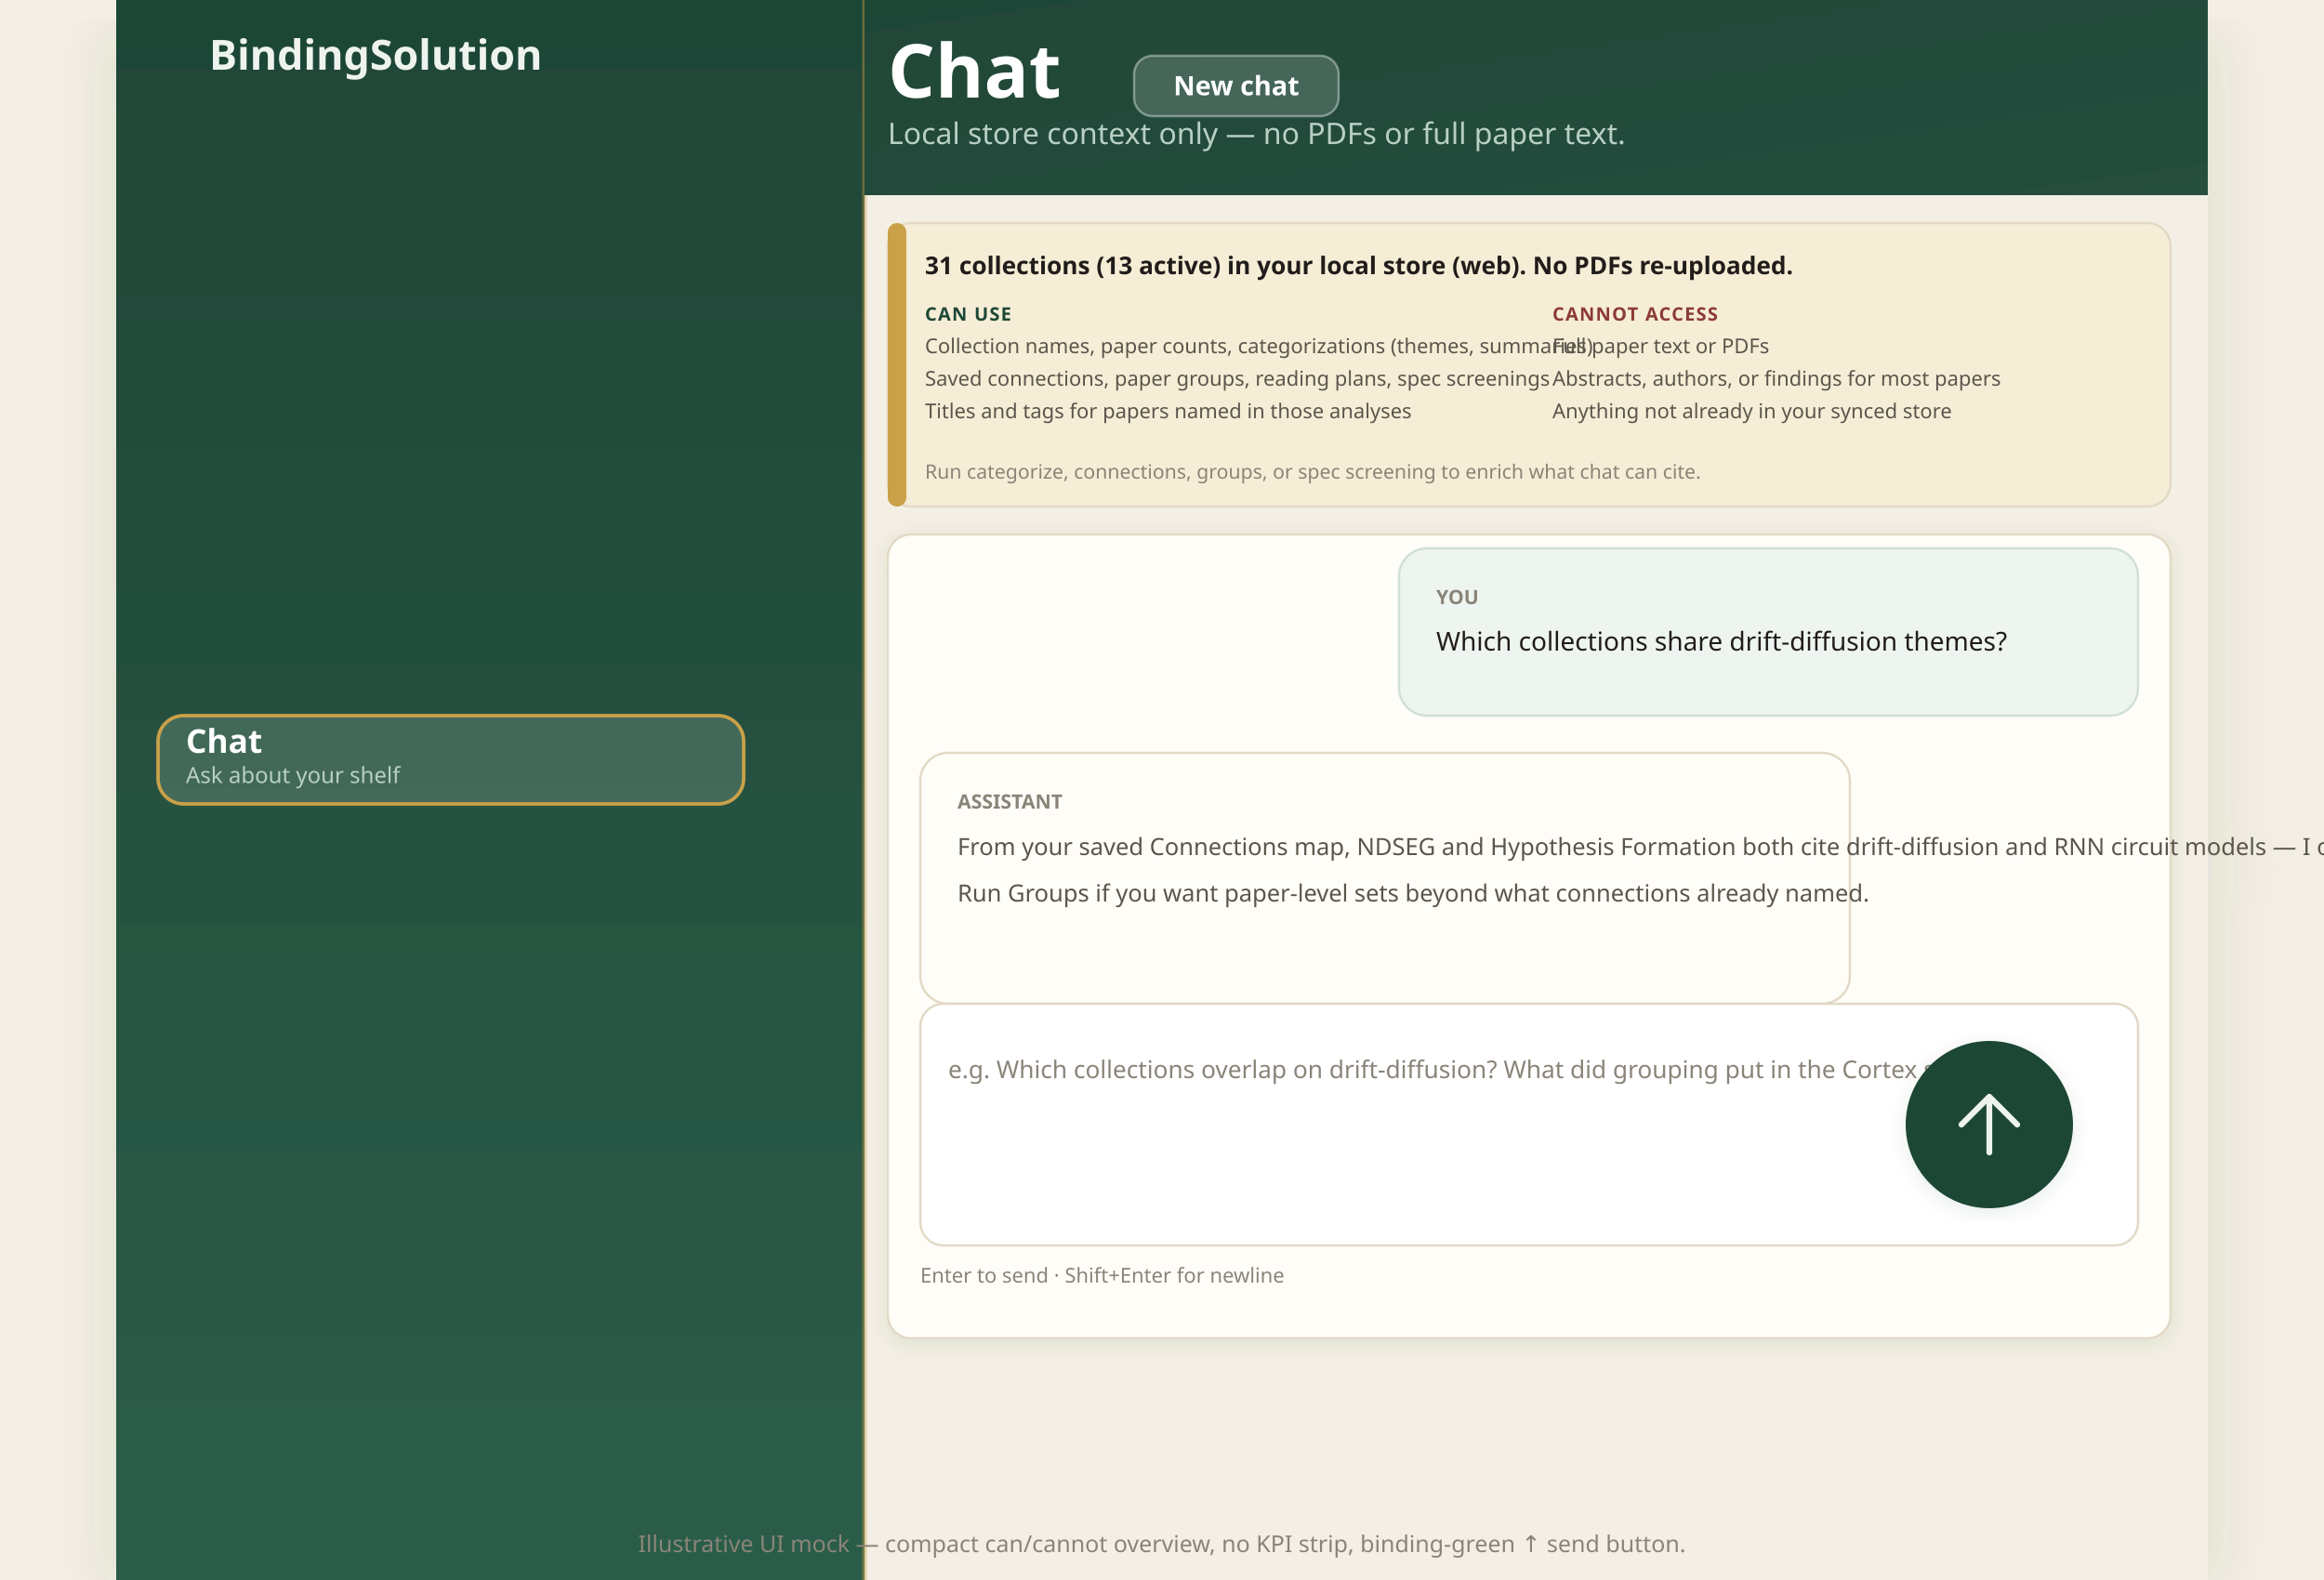
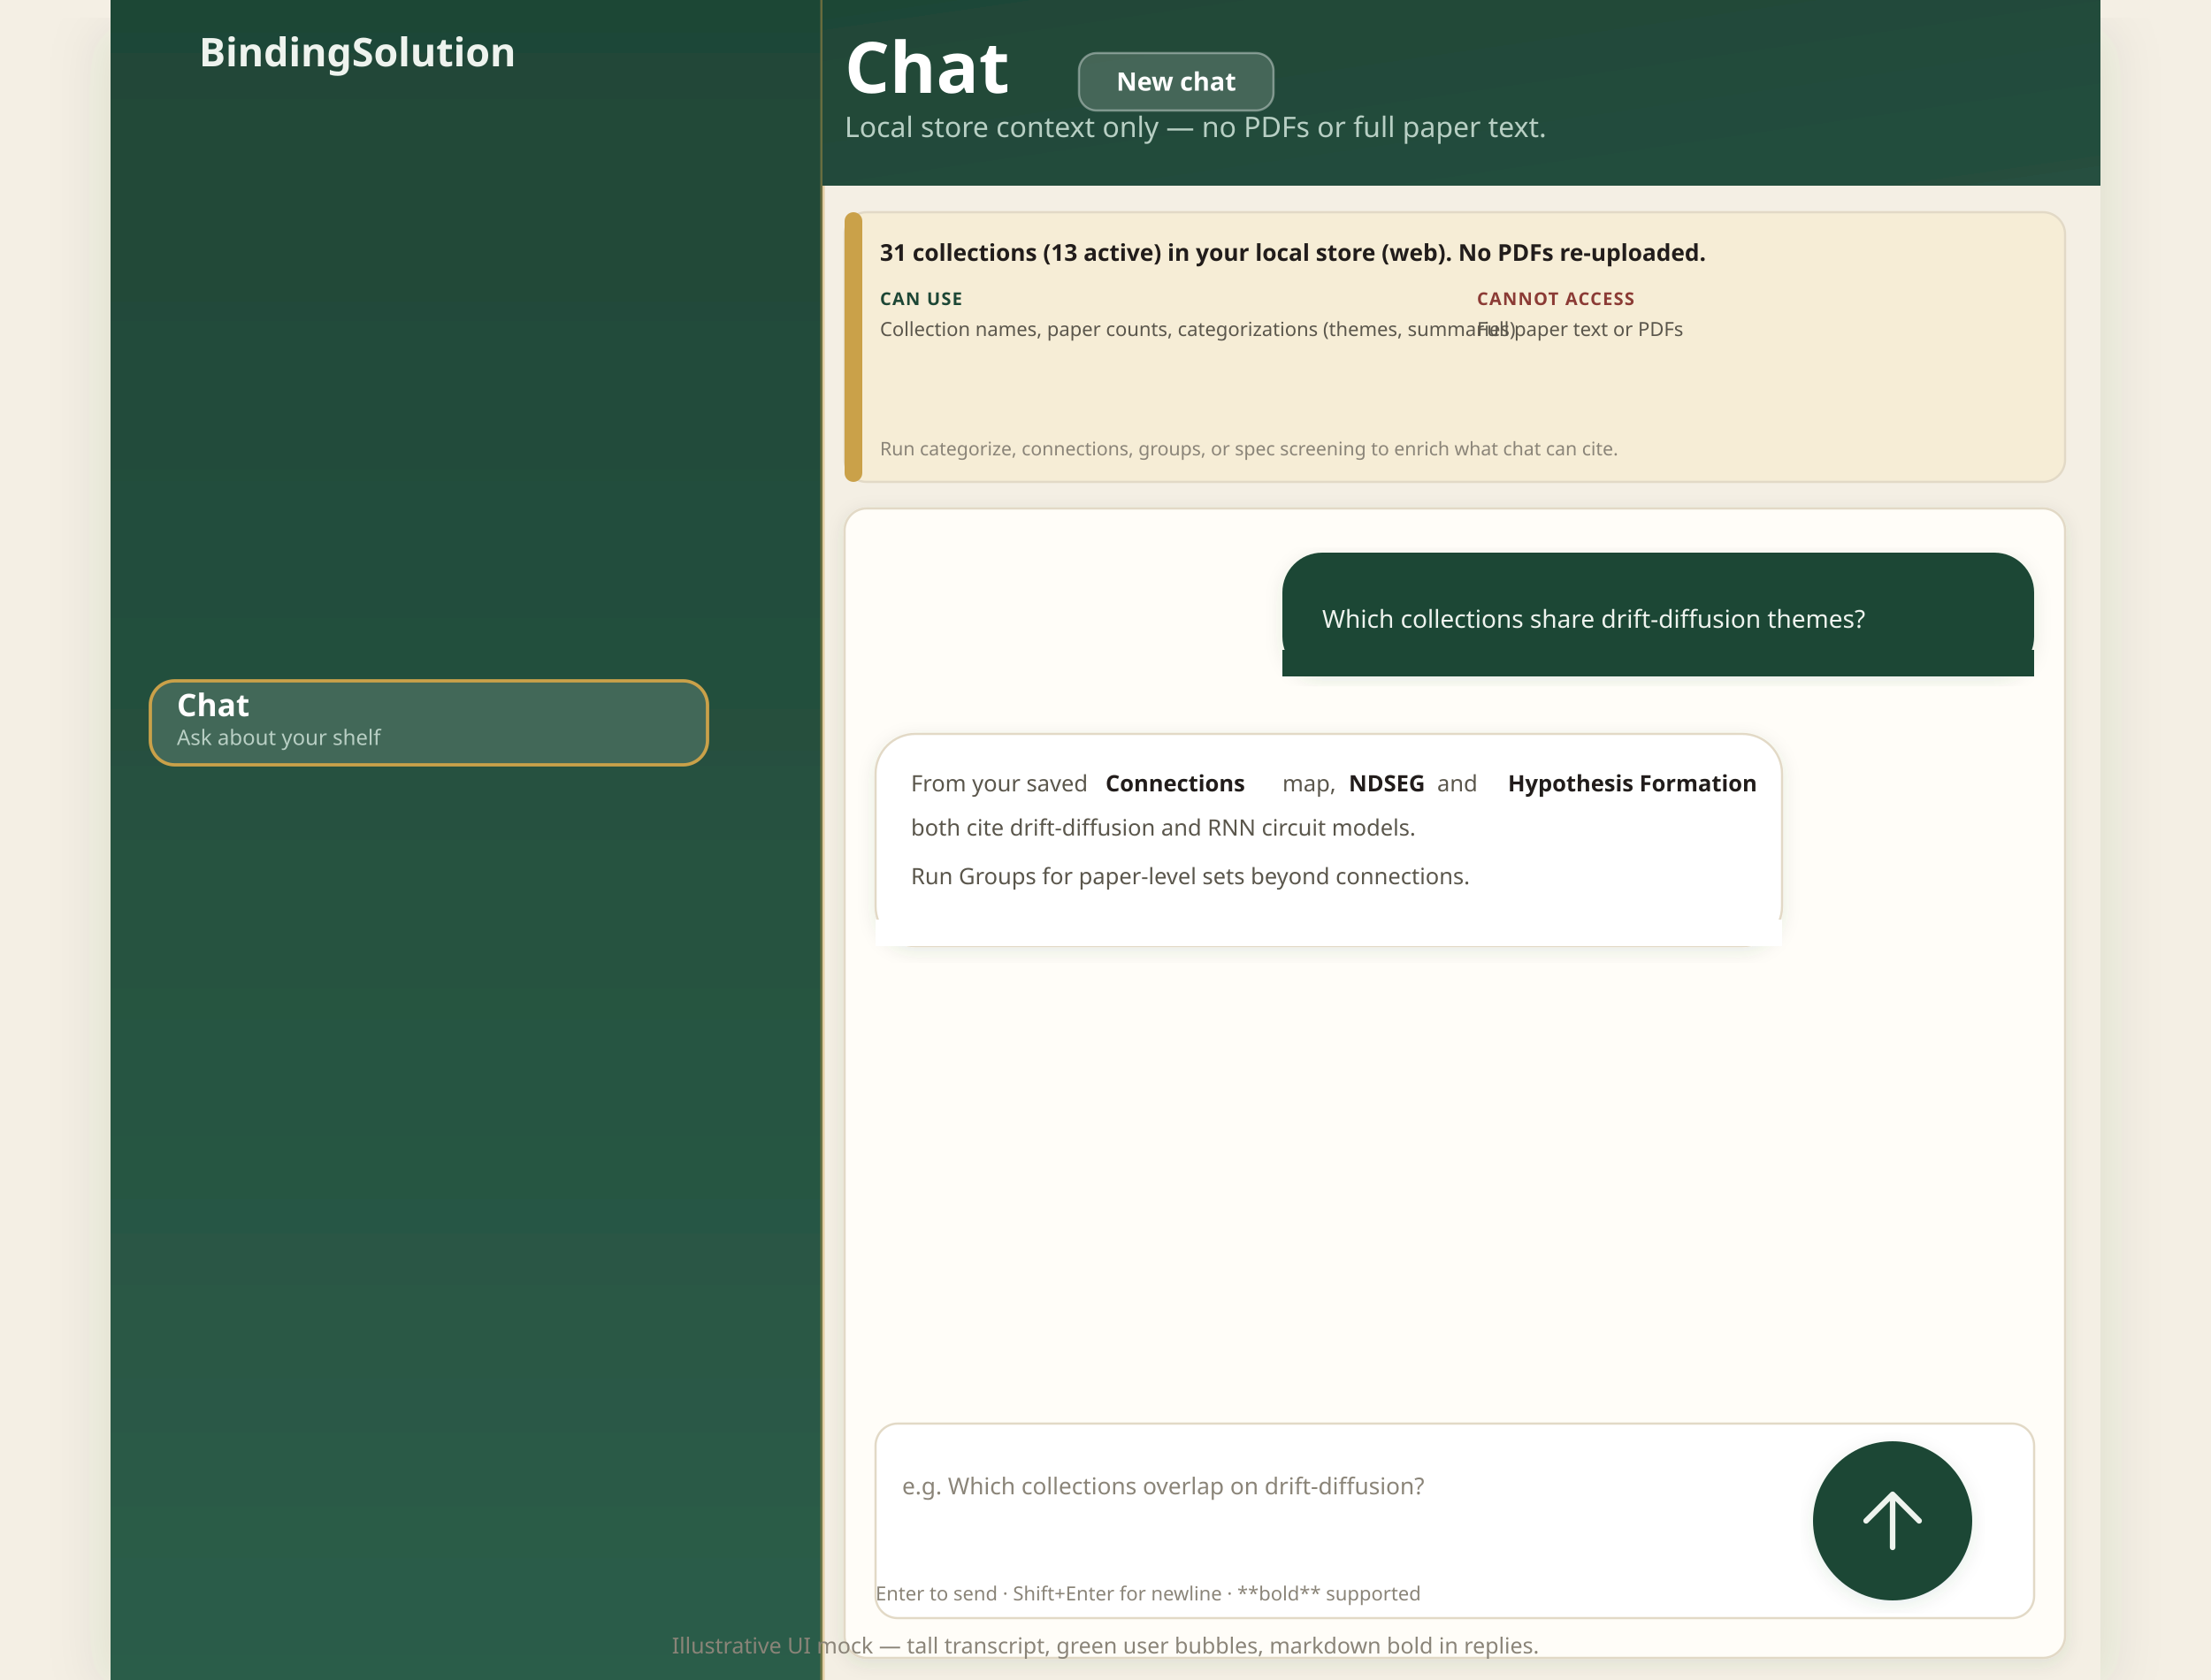
- <svg xmlns="http://www.w3.org/2000/svg" viewBox="0 0 1000 680" width="1000" height="680" role="img" aria-label="Chat view with can/cannot overview, send button, no KPI strip">
+ <svg xmlns="http://www.w3.org/2000/svg" viewBox="0 0 1000 760" width="1000" height="760" role="img" aria-label="Chat view with message bubbles, tall transcript, and send button">
  <defs>
    <linearGradient id="green" x1="0" y1="0" x2="0" y2="1">
      <stop offset="0" stop-color="#1f4636" />
      <stop offset="1" stop-color="#2c5d49" />
    </linearGradient>
    <linearGradient id="hero" x1="0" y1="0" x2="1" y2="1">
      <stop offset="0" stop-color="#1f4636" />
      <stop offset="1" stop-color="#254f3f" />
    </linearGradient>
    <filter id="shellShadow" x="-4%" y="-2%" width="108%" height="104%">
      <feDropShadow dx="0" dy="8" stdDeviation="14" flood-color="#1f4636" flood-opacity="0.12" />
    </filter>
    <filter id="shadow" x="-8%" y="-8%" width="116%" height="116%">
      <feDropShadow dx="0" dy="2" stdDeviation="4" flood-color="#1f4636" flood-opacity="0.1" />
    </filter>
  </defs>
-   <rect width="1000" height="680" fill="#f4efe4" />
+   <rect width="1000" height="760" fill="#f4efe4" />
  <g filter="url(#shellShadow)">
-     <rect x="50" y="0" width="900" height="680" fill="#f4efe4" />
-     <rect x="50" y="0" width="322" height="680" fill="url(#green)" />
-     <line x1="372" y1="0" x2="372" y2="680" stroke="#caa14a" stroke-width="2" stroke-opacity="0.42" />
+     <rect x="50" y="0" width="900" height="760" fill="#f4efe4" />
+     <rect x="50" y="0" width="322" height="760" fill="url(#green)" />
+     <line x1="372" y1="0" x2="372" y2="760" stroke="#caa14a" stroke-width="2" stroke-opacity="0.42" />
    <g transform="translate(50, 0)">
      <text x="40" y="30" fill="#eef3ee" font-family="Montserrat, system-ui, sans-serif" font-size="17.9" font-weight="700">BindingSolution</text>
      <rect x="18" y="308" width="252" height="38" rx="11" fill="rgba(255,255,255,0.14)" stroke="#caa14a" stroke-width="1.5" />
      <text x="30" y="324" fill="#fff" font-family="system-ui, sans-serif" font-size="14.1" font-weight="600">Chat</text>
      <text x="30" y="337" fill="#b8cfc4" font-family="system-ui, sans-serif" font-size="9.6">Ask about your shelf</text>
    </g>
    <rect x="372" y="0" width="578" height="84" fill="url(#hero)" />
    <text x="382" y="42" fill="#fff" font-family="Montserrat, system-ui, sans-serif" font-size="32.0" font-weight="600">Chat</text>
    <text x="382" y="62" fill="#b8cfc4" font-family="system-ui, sans-serif" font-size="12.8">Local store context only — no PDFs or full paper text.</text>
    <rect x="488" y="24" width="88" height="26" rx="8" fill="rgba(255,255,255,0.16)" stroke="rgba(255,255,255,0.38)" />
    <text x="532" y="41" fill="#fff" font-family="system-ui, sans-serif" font-size="11.5" font-weight="600" text-anchor="middle">New chat</text>
    <g transform="translate(382, 96)">
      <rect x="0" y="0" width="552" height="122" rx="10" fill="#f6edd6" stroke="#e2d9c6" />
      <rect x="0" y="0" width="8" height="122" rx="4" fill="#caa14a" />
      <text x="16" y="22" fill="#211f1a" font-family="system-ui, sans-serif" font-size="10.5" font-weight="600">31 collections (13 active) in your local store (web). No PDFs re-uploaded.</text>
      <text x="16" y="42" fill="#1f4636" font-size="8" font-weight="700" font-family="system-ui, sans-serif" letter-spacing="0.5">CAN USE</text>
      <text x="16" y="56" fill="#5a564c" font-size="8.8" font-family="system-ui, sans-serif">Collection names, paper counts, categorizations (themes, summaries)</text>
-       <text x="16" y="70" fill="#5a564c" font-size="8.8" font-family="system-ui, sans-serif">Saved connections, paper groups, reading plans, spec screenings</text>
-       <text x="16" y="84" fill="#5a564c" font-size="8.8" font-family="system-ui, sans-serif">Titles and tags for papers named in those analyses</text>
      <text x="286" y="42" fill="#8b3a34" font-size="8" font-weight="700" font-family="system-ui, sans-serif" letter-spacing="0.5">CANNOT ACCESS</text>
      <text x="286" y="56" fill="#5a564c" font-size="8.8" font-family="system-ui, sans-serif">Full paper text or PDFs</text>
-       <text x="286" y="70" fill="#5a564c" font-size="8.8" font-family="system-ui, sans-serif">Abstracts, authors, or findings for most papers</text>
-       <text x="286" y="84" fill="#5a564c" font-size="8.8" font-family="system-ui, sans-serif">Anything not already in your synced store</text>
      <text x="16" y="110" fill="#8a8478" font-size="8.5" font-family="system-ui, sans-serif">Run categorize, connections, groups, or spec screening to enrich what chat can cite.</text>
-       <rect x="0" y="134" width="552" height="346" rx="10" fill="#fffdf8" stroke="#e2d9c6" filter="url(#shadow)" />
-       <rect x="220" y="140" width="318" height="72" rx="12" fill="#eef4f0" stroke="#cfe0d6" />
-       <text x="236" y="164" fill="#8a8478" font-size="8.5" font-family="system-ui, sans-serif" font-weight="600">YOU</text>
-       <text x="236" y="184" fill="#211f1a" font-size="11.2" font-family="system-ui, sans-serif">Which collections share drift-diffusion themes?</text>
-       <rect x="14" y="228" width="400" height="108" rx="12" fill="#fffdf8" stroke="#e2d9c6" />
-       <text x="30" y="252" fill="#8a8478" font-size="8.5" font-family="system-ui, sans-serif" font-weight="600">ASSISTANT</text>
-       <text x="30" y="272" fill="#5a564c" font-size="10.2" font-family="system-ui, sans-serif">From your saved Connections map, NDSEG and Hypothesis Formation both cite drift-diffusion and RNN circuit models — I only see titles cited there, not full text.</text>
-       <text x="30" y="292" fill="#5a564c" font-size="10.2" font-family="system-ui, sans-serif">Run Groups if you want paper-level sets beyond what connections already named.</text>
-       <rect x="14" y="336" width="524" height="104" rx="10" fill="#fff" stroke="#e2d9c6" />
-       <text x="26" y="368" fill="#8a8478" font-size="10.5" font-family="system-ui, sans-serif">e.g. Which collections overlap on drift-diffusion? What did grouping put in the Cortex set?</text>
-       <circle cx="474" cy="388" r="36" fill="#1f4636" filter="url(#shadow)" />
-       <path d="M474 400 V376 M462 388 l12-12 12 12" fill="none" stroke="#eef3ee" stroke-width="2.5" stroke-linecap="round" stroke-linejoin="round" />
-       <text x="14" y="456" fill="#8a8478" font-size="8.8" font-family="system-ui, sans-serif">Enter to send · Shift+Enter for newline</text>
+       <rect x="0" y="134" width="552" height="520" rx="10" fill="#fffdf8" stroke="#e2d9c6" filter="url(#shadow)" />
+       <rect x="198" y="154" width="340" height="56" rx="18" ry="18" fill="#1f4636" filter="url(#shadow)" />
+       <rect x="198" y="198" width="340" height="12" rx="0" fill="#1f4636" />
+       <text x="216" y="188" fill="#eef3ee" font-size="11.2" font-family="system-ui, sans-serif">Which collections share drift-diffusion themes?</text>
+       <rect x="14" y="236" width="410" height="96" rx="18" ry="18" fill="#fff" stroke="#e2d9c6" filter="url(#shadow)" />
+       <rect x="14" y="320" width="410" height="12" rx="0" fill="#fff" stroke="#e2d9c6" stroke-width="0" />
+       <text x="30" y="262" fill="#5a564c" font-size="10.2" font-family="system-ui, sans-serif">From your saved </text>
+       <text x="118" y="262" fill="#211f1a" font-size="10.2" font-family="system-ui, sans-serif" font-weight="700">Connections</text>
+       <text x="198" y="262" fill="#5a564c" font-size="10.2" font-family="system-ui, sans-serif"> map, </text>
+       <text x="228" y="262" fill="#211f1a" font-size="10.2" font-family="system-ui, sans-serif" font-weight="700">NDSEG</text>
+       <text x="268" y="262" fill="#5a564c" font-size="10.2" font-family="system-ui, sans-serif"> and </text>
+       <text x="300" y="262" fill="#211f1a" font-size="10.2" font-family="system-ui, sans-serif" font-weight="700">Hypothesis Formation</text>
+       <text x="30" y="282" fill="#5a564c" font-size="10.2" font-family="system-ui, sans-serif">both cite drift-diffusion and RNN circuit models.</text>
+       <text x="30" y="304" fill="#5a564c" font-size="10.2" font-family="system-ui, sans-serif">Run Groups for paper-level sets beyond connections.</text>
+       <rect x="14" y="548" width="524" height="88" rx="10" fill="#fff" stroke="#e2d9c6" />
+       <text x="26" y="580" fill="#8a8478" font-size="10.5" font-family="system-ui, sans-serif">e.g. Which collections overlap on drift-diffusion?</text>
+       <circle cx="474" cy="592" r="36" fill="#1f4636" filter="url(#shadow)" />
+       <path d="M474 604 V580 M462 592 l12-12 12 12" fill="none" stroke="#eef3ee" stroke-width="2.5" stroke-linecap="round" stroke-linejoin="round" />
+       <text x="14" y="628" fill="#8a8478" font-size="8.8" font-family="system-ui, sans-serif">Enter to send · Shift+Enter for newline · **bold** supported</text>
    </g>
  </g>
-   <text x="500" y="668" fill="#8a8478" font-family="system-ui, sans-serif" font-size="10" text-anchor="middle">Illustrative UI mock — compact can/cannot overview, no KPI strip, binding-green ↑ send button.</text>
+   <text x="500" y="748" fill="#8a8478" font-family="system-ui, sans-serif" font-size="10" text-anchor="middle">Illustrative UI mock — tall transcript, green user bubbles, markdown bold in replies.</text>
</svg>
